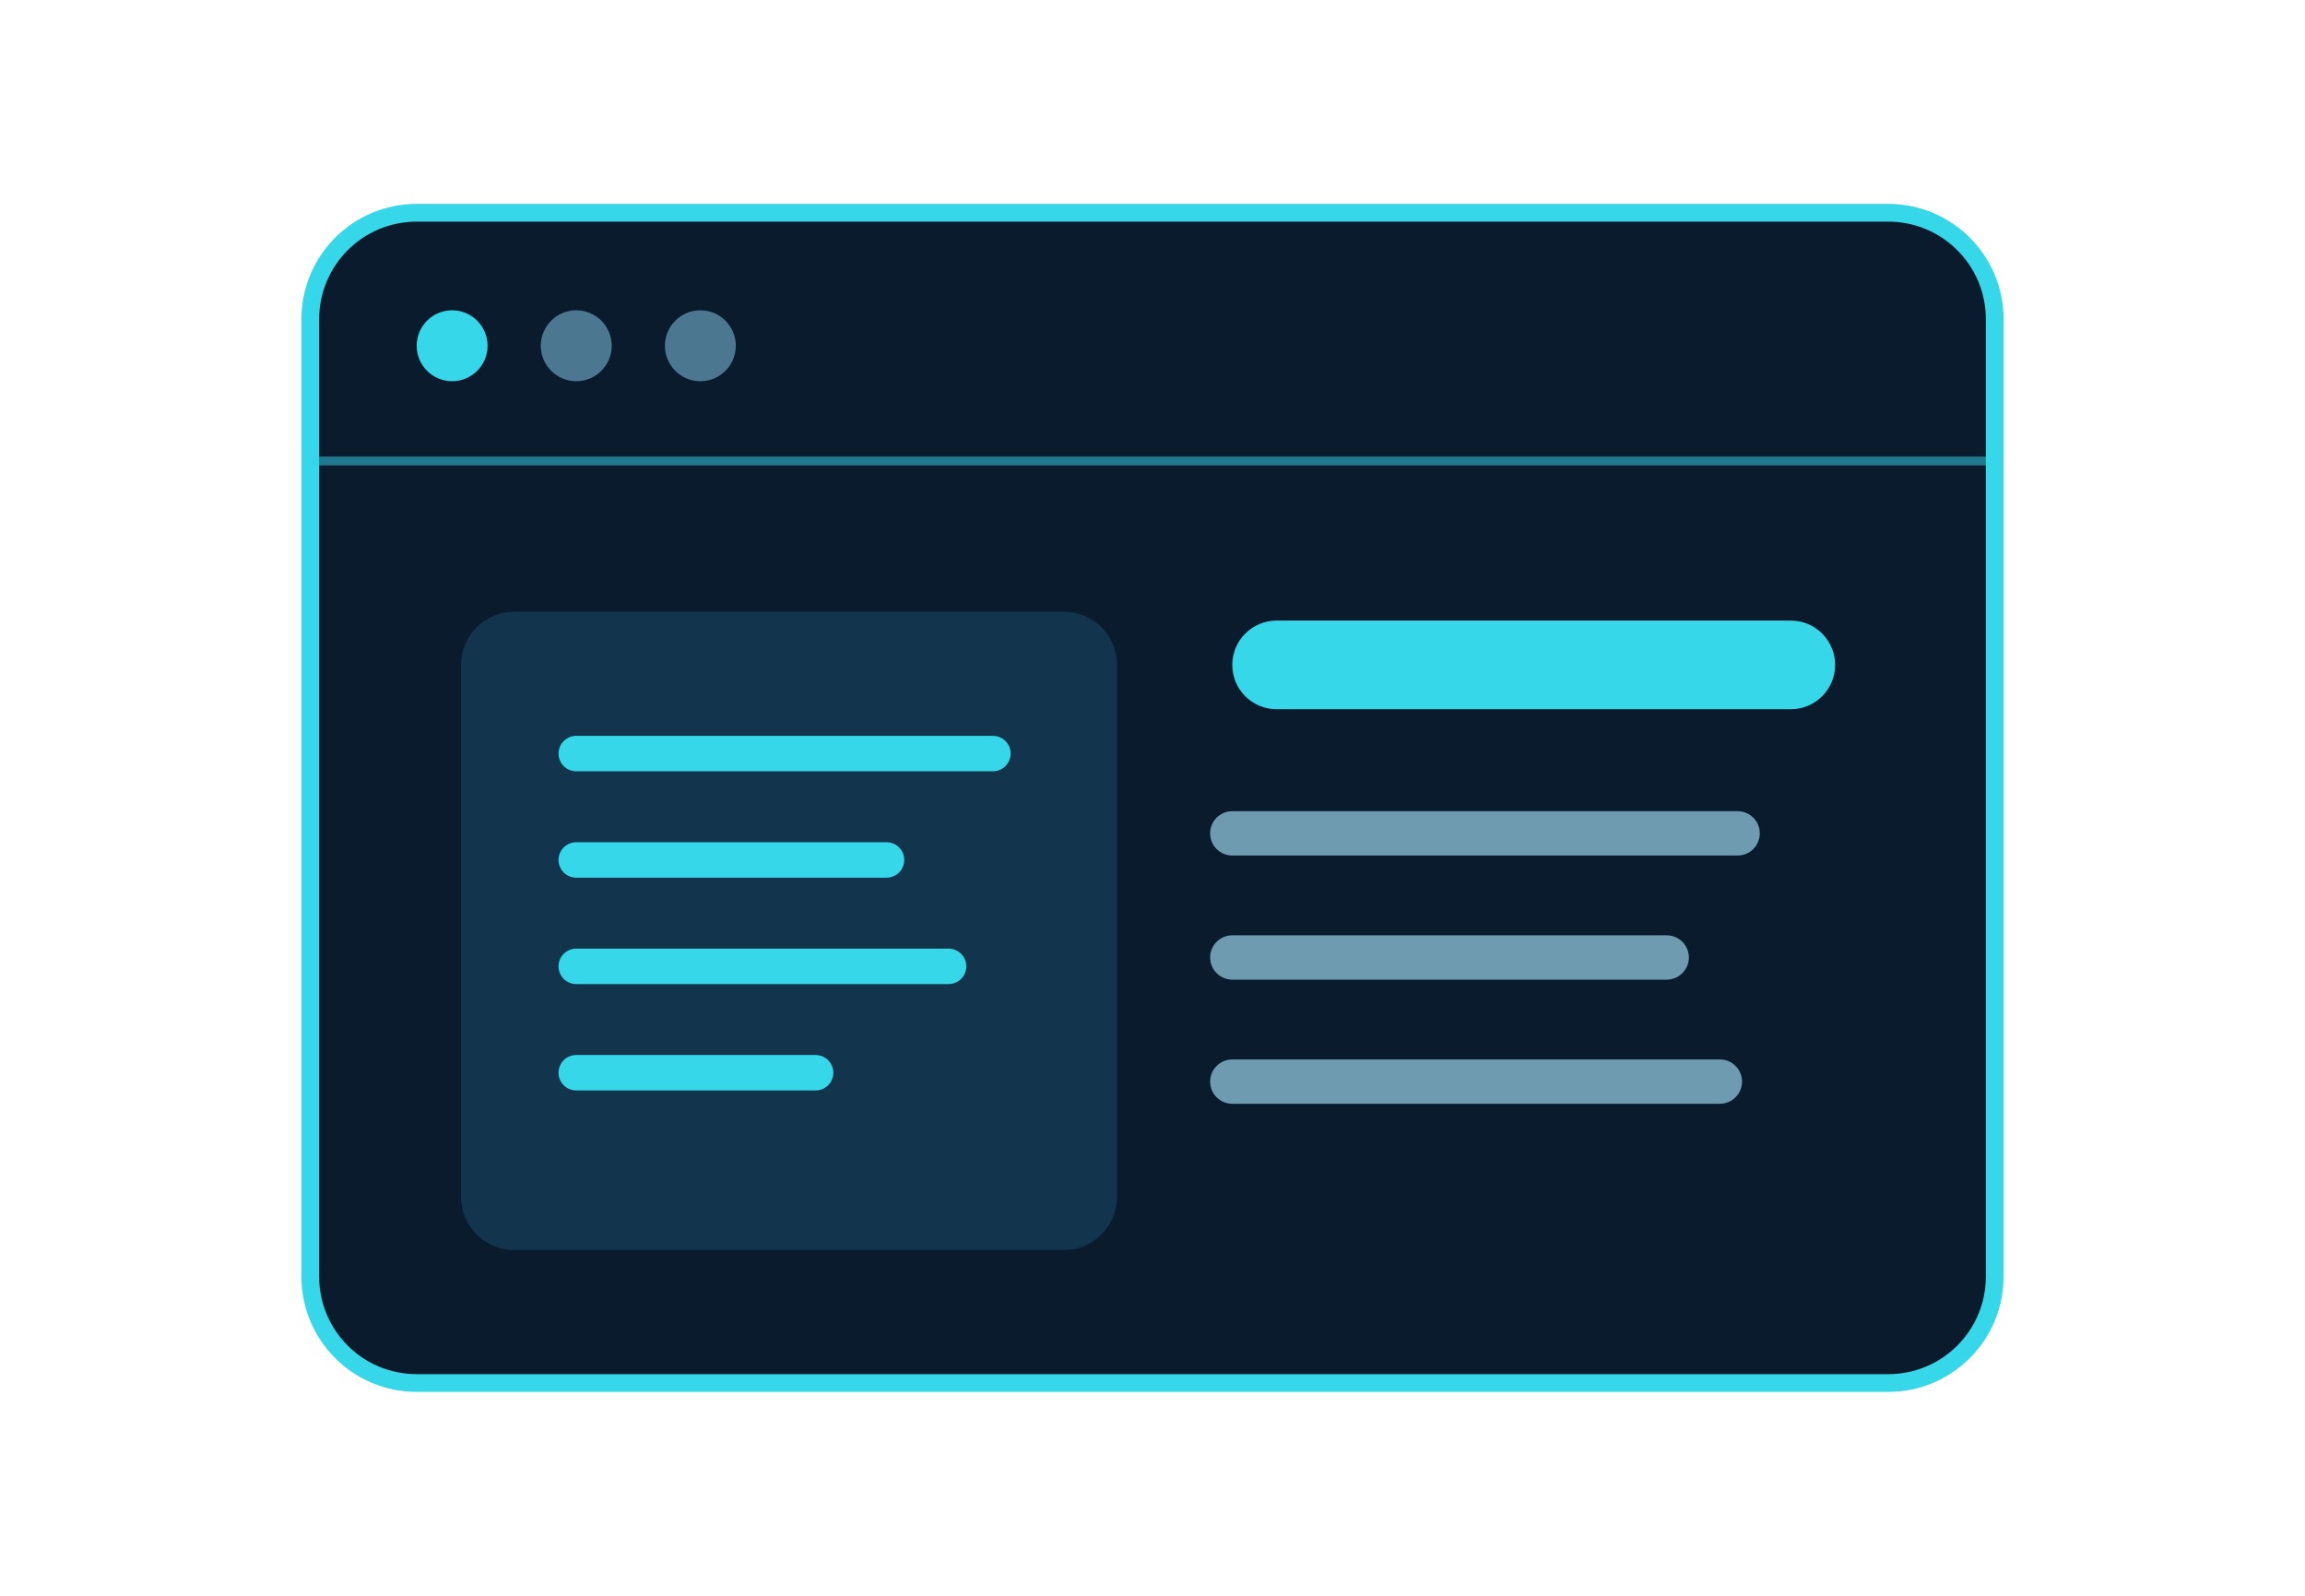
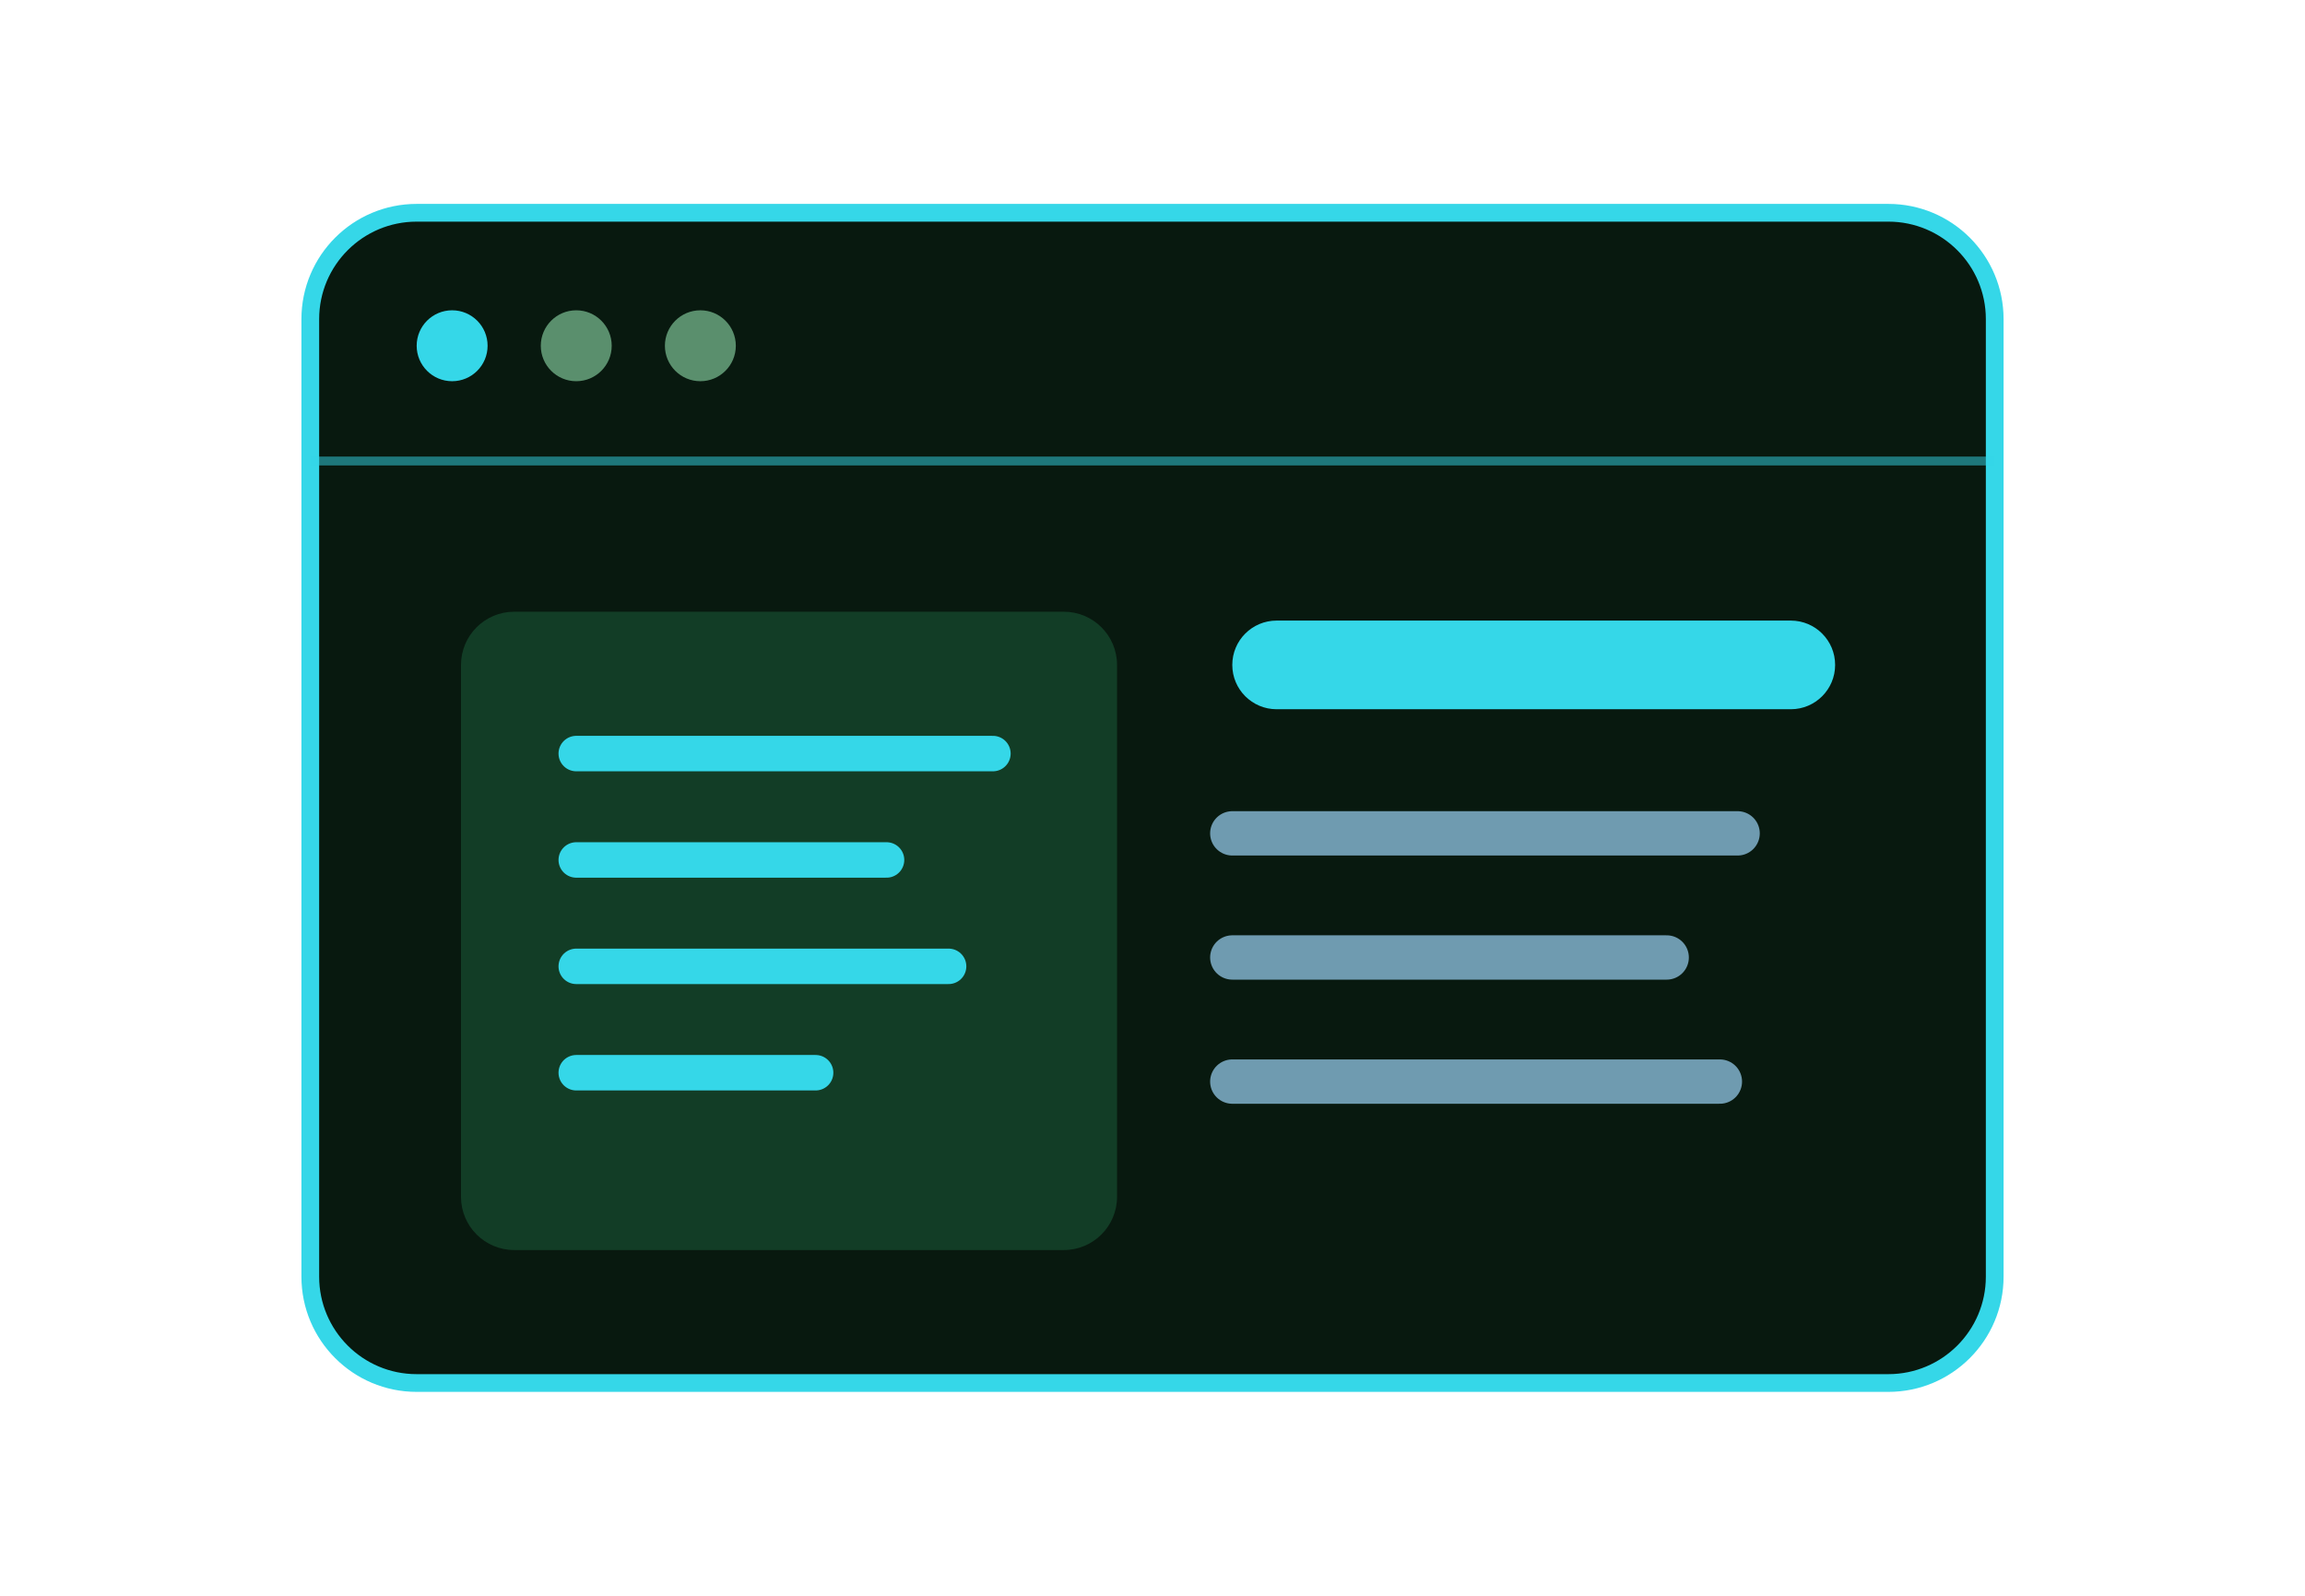
<svg xmlns="http://www.w3.org/2000/svg" viewBox="0 0 260 180" fill="none">
-   <rect x="35" y="24" width="190" height="132" rx="12" fill="#0a1b2e" stroke="#35d7e8" stroke-width="2" />
+   <rect x="35" y="24" width="190" height="132" rx="12" fill="#08190f" stroke="#35d7e8" stroke-width="2" />
  <path d="M35 52h190" stroke="#35d7e8" stroke-opacity=".5" />
  <circle cx="51" cy="39" r="4" fill="#35d7e8" />
-   <circle cx="65" cy="39" r="4" fill="#4b7890" />
-   <circle cx="79" cy="39" r="4" fill="#4b7890" />
-   <rect x="52" y="69" width="74" height="72" rx="6" fill="#12344d" />
+   <circle cx="65" cy="39" r="4" fill="#5a8f6d" />
+   <circle cx="79" cy="39" r="4" fill="#5a8f6d" />
+   <rect x="52" y="69" width="74" height="72" rx="6" fill="#123d26" />
  <path d="M65 85h47M65 97h35M65 109h42M65 121h27" stroke="#35d7e8" stroke-width="4" stroke-linecap="round" />
  <rect x="139" y="70" width="68" height="10" rx="5" fill="#35d7e8" />
  <path d="M139 94h57m-57 14h49m-49 14h55" stroke="#6f9bb0" stroke-width="5" stroke-linecap="round" />
</svg>
